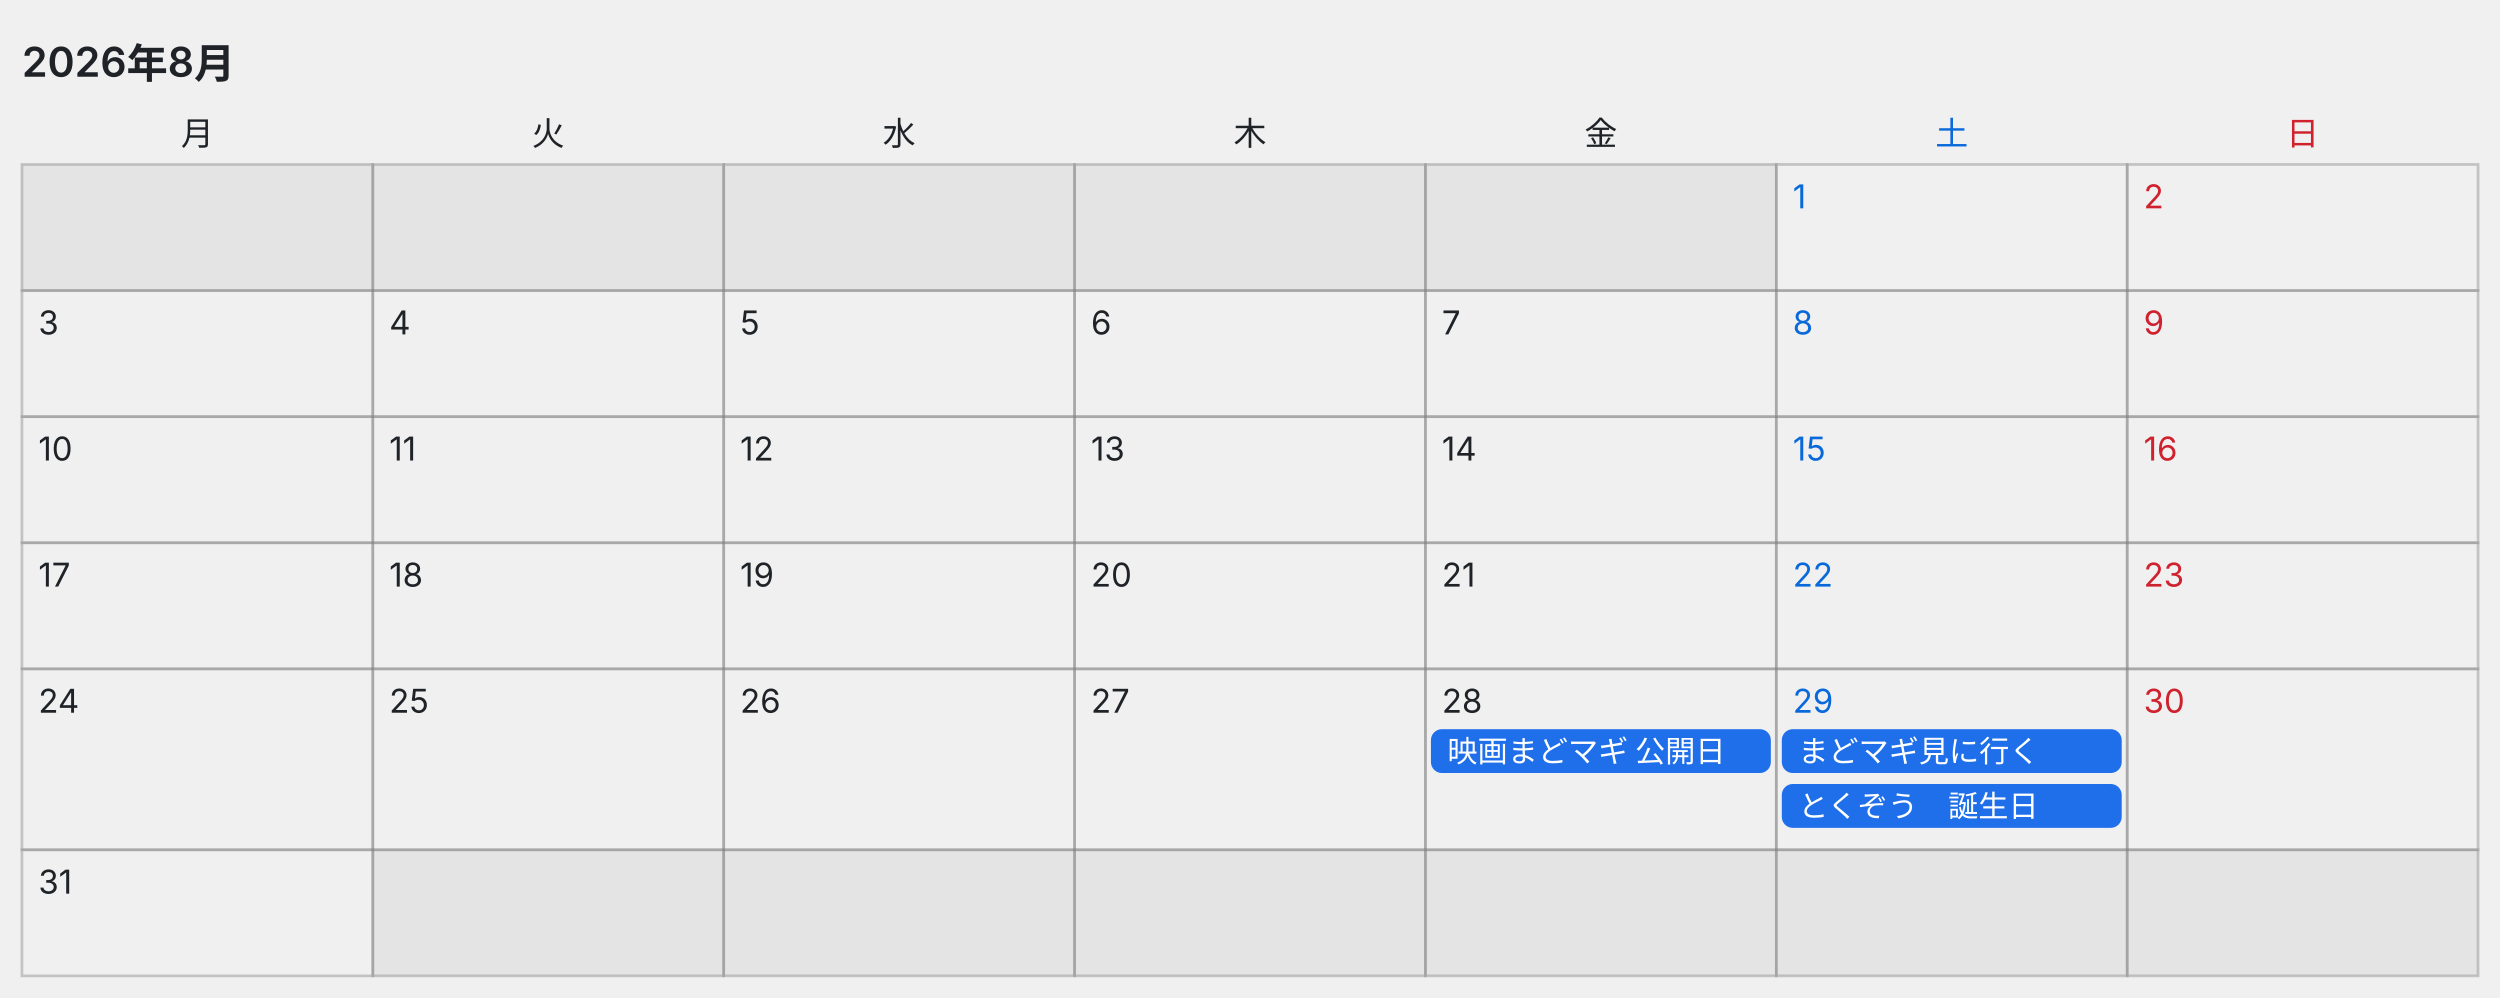
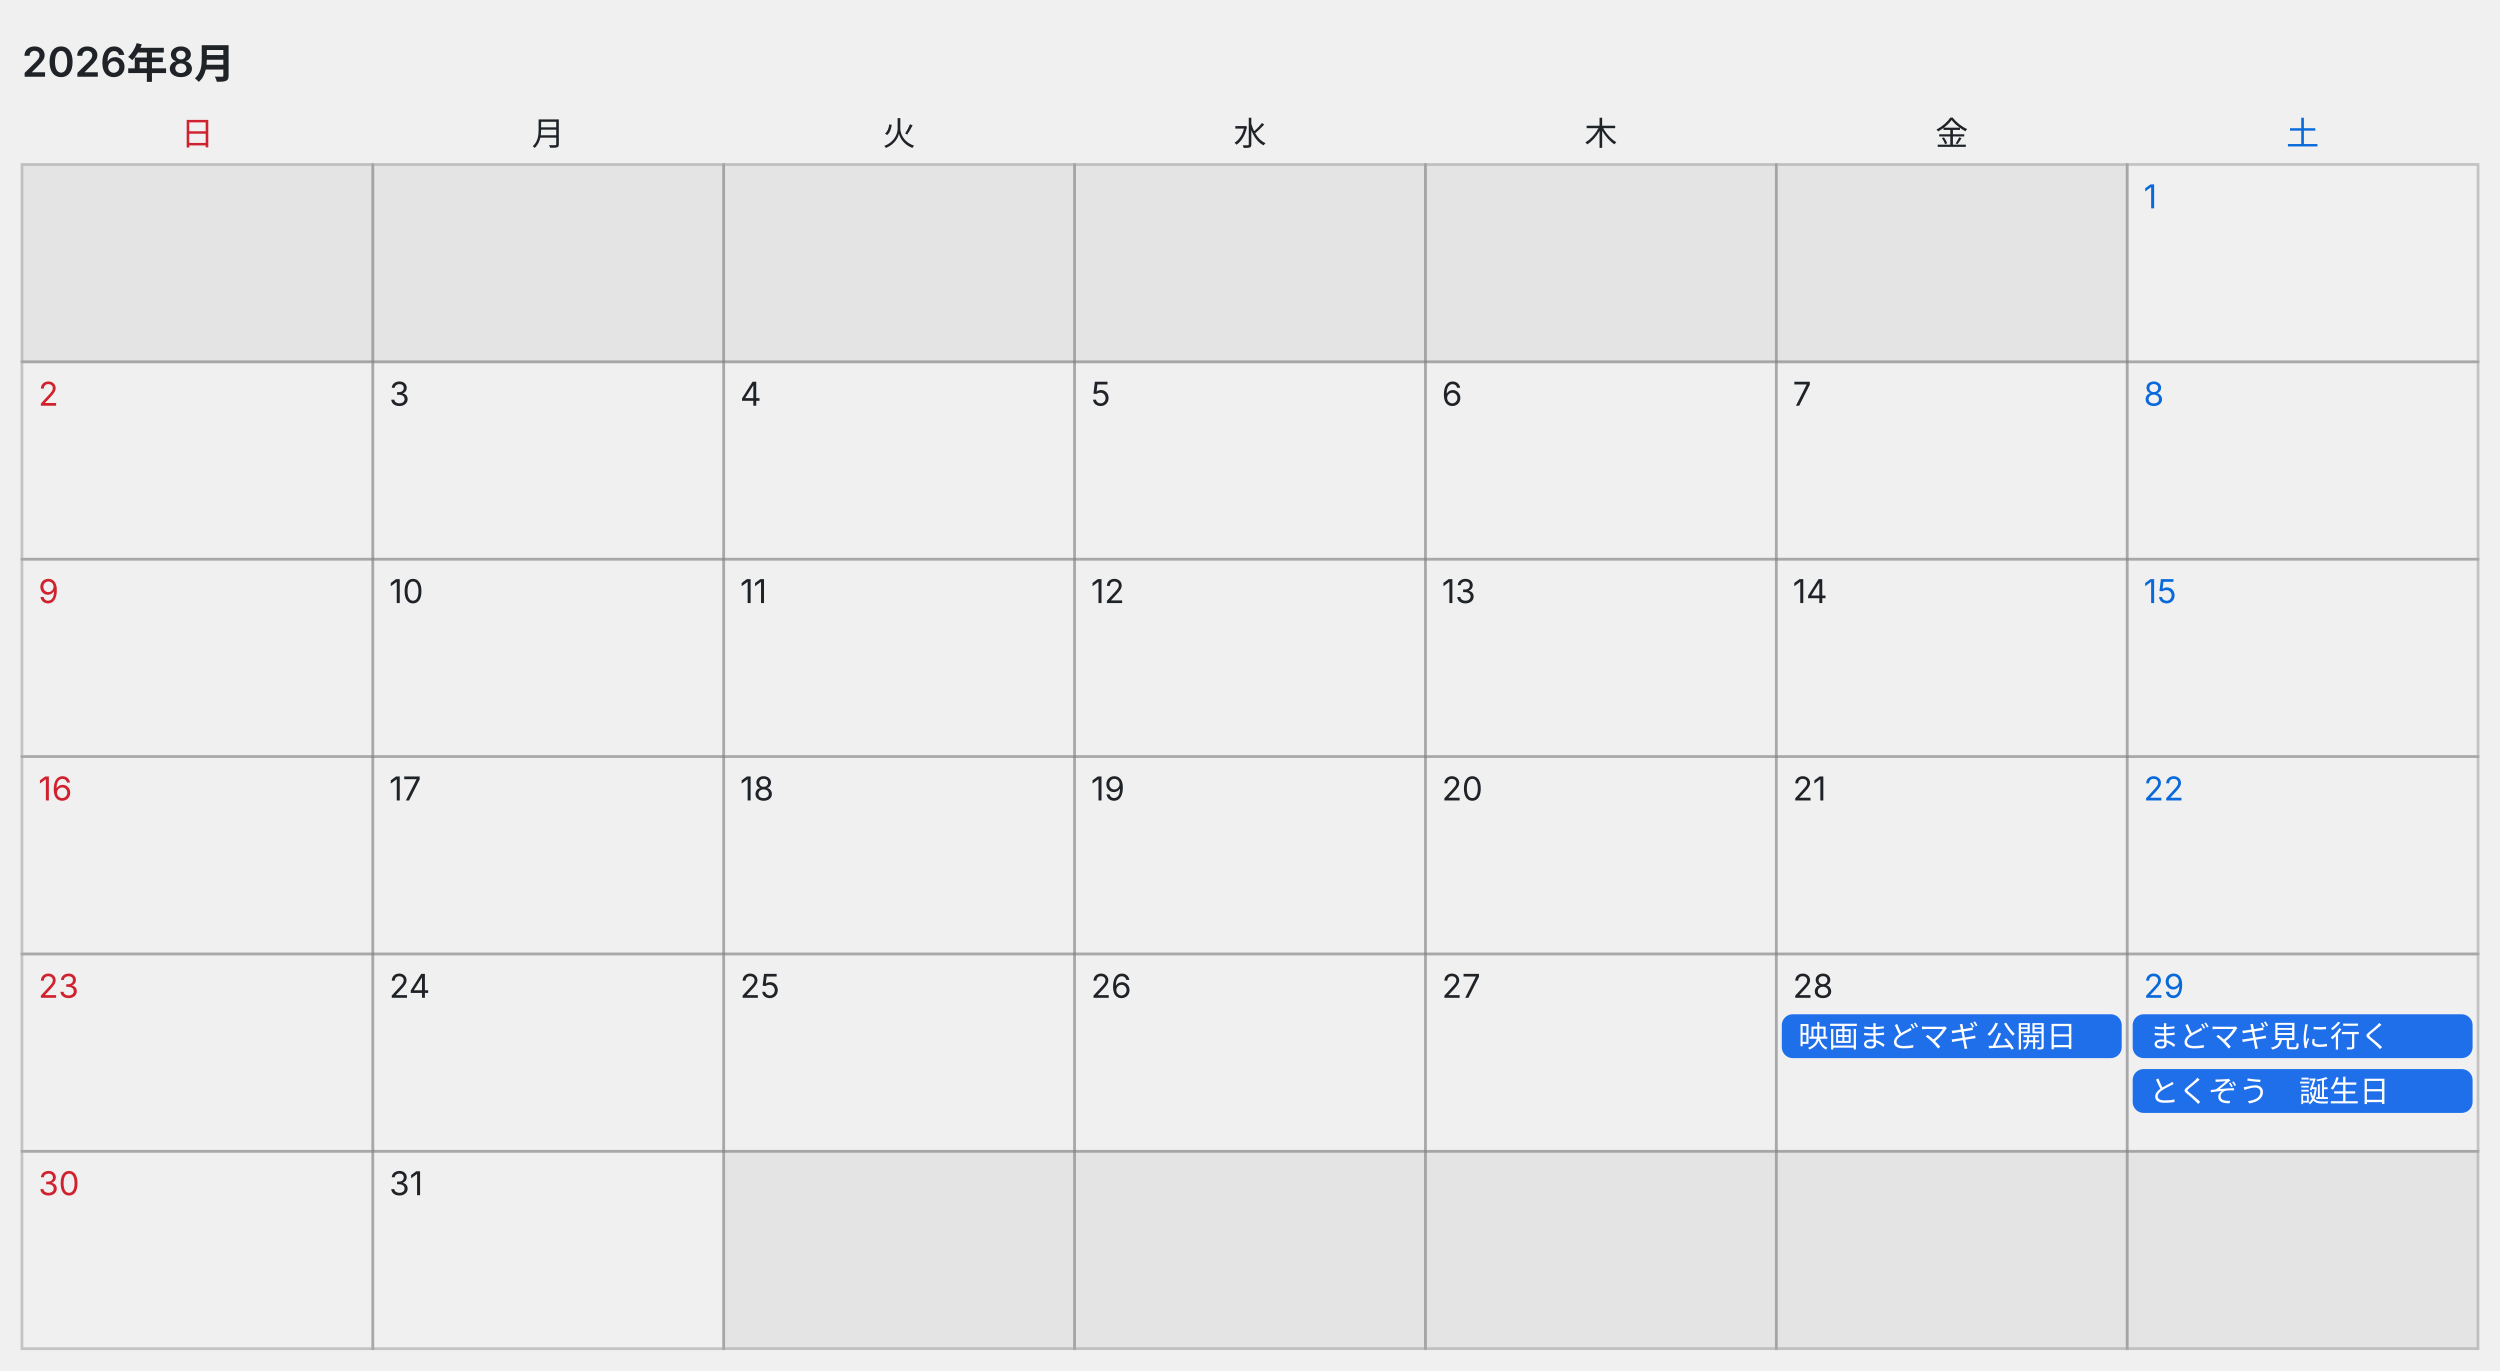
- <svg xmlns="http://www.w3.org/2000/svg" width="912" height="364" viewBox="0 0 912 364" role="img" aria-label="カレンダー 2026年8月">
+ <svg xmlns="http://www.w3.org/2000/svg" width="912" height="500" viewBox="0 0 912 500" role="img" aria-label="カレンダー 2026年8月">
  <style>
  text { font-family: -apple-system, "Segoe UI", "Hiragino Sans", "Noto Sans JP", Meiryo, sans-serif; font-size: 12px; fill: #1f2328; }
  .title { font-size: 15px; font-weight: 600; }
  .cell { fill: none; stroke: #808080; stroke-opacity: 0.4; }
  .out { fill: #808080; fill-opacity: 0.1; stroke: #808080; stroke-opacity: 0.4; }
  .sat { fill: #0969da; }
  .sun { fill: #cf222e; }
  .bar { fill: #1f6feb; }
  .bar-text { font-size: 11px; fill: #ffffff; }
  @media (prefers-color-scheme: dark) {
    text { fill: #e6edf3; }
    .sat { fill: #4493f8; }
    .sun { fill: #f85149; }
  }
</style>
  <text x="8" y="28" class="title">2026年8月</text>
-   <text x="72" y="53" text-anchor="middle">月</text>
-   <text x="200" y="53" text-anchor="middle">火</text>
-   <text x="328" y="53" text-anchor="middle">水</text>
-   <text x="456" y="53" text-anchor="middle">木</text>
-   <text x="584" y="53" text-anchor="middle">金</text>
-   <text x="712" y="53" text-anchor="middle" class="sat">土</text>
-   <text x="840" y="53" text-anchor="middle" class="sun">日</text>
-   <rect x="8" y="60" width="128" height="46" class="out" />
-   <rect x="136" y="60" width="128" height="46" class="out" />
-   <rect x="264" y="60" width="128" height="46" class="out" />
-   <rect x="392" y="60" width="128" height="46" class="out" />
-   <rect x="520" y="60" width="128" height="46" class="out" />
-   <rect x="648" y="60" width="128" height="46" class="cell" />
-   <text x="654" y="76" class="sat">1</text>
-   <rect x="776" y="60" width="128" height="46" class="cell" />
-   <text x="782" y="76" class="sun">2</text>
-   <rect x="8" y="106" width="128" height="46" class="cell" />
-   <text x="14" y="122">3</text>
-   <rect x="136" y="106" width="128" height="46" class="cell" />
-   <text x="142" y="122">4</text>
-   <rect x="264" y="106" width="128" height="46" class="cell" />
-   <text x="270" y="122">5</text>
-   <rect x="392" y="106" width="128" height="46" class="cell" />
-   <text x="398" y="122">6</text>
-   <rect x="520" y="106" width="128" height="46" class="cell" />
-   <text x="526" y="122">7</text>
-   <rect x="648" y="106" width="128" height="46" class="cell" />
-   <text x="654" y="122" class="sat">8</text>
-   <rect x="776" y="106" width="128" height="46" class="cell" />
-   <text x="782" y="122" class="sun">9</text>
-   <rect x="8" y="152" width="128" height="46" class="cell" />
-   <text x="14" y="168">10</text>
-   <rect x="136" y="152" width="128" height="46" class="cell" />
-   <text x="142" y="168">11</text>
-   <rect x="264" y="152" width="128" height="46" class="cell" />
-   <text x="270" y="168">12</text>
-   <rect x="392" y="152" width="128" height="46" class="cell" />
-   <text x="398" y="168">13</text>
-   <rect x="520" y="152" width="128" height="46" class="cell" />
-   <text x="526" y="168">14</text>
-   <rect x="648" y="152" width="128" height="46" class="cell" />
-   <text x="654" y="168" class="sat">15</text>
-   <rect x="776" y="152" width="128" height="46" class="cell" />
-   <text x="782" y="168" class="sun">16</text>
-   <rect x="8" y="198" width="128" height="46" class="cell" />
-   <text x="14" y="214">17</text>
-   <rect x="136" y="198" width="128" height="46" class="cell" />
-   <text x="142" y="214">18</text>
-   <rect x="264" y="198" width="128" height="46" class="cell" />
-   <text x="270" y="214">19</text>
-   <rect x="392" y="198" width="128" height="46" class="cell" />
-   <text x="398" y="214">20</text>
-   <rect x="520" y="198" width="128" height="46" class="cell" />
-   <text x="526" y="214">21</text>
-   <rect x="648" y="198" width="128" height="46" class="cell" />
-   <text x="654" y="214" class="sat">22</text>
-   <rect x="776" y="198" width="128" height="46" class="cell" />
-   <text x="782" y="214" class="sun">23</text>
-   <rect x="8" y="244" width="128" height="66" class="cell" />
-   <text x="14" y="260">24</text>
-   <rect x="136" y="244" width="128" height="66" class="cell" />
-   <text x="142" y="260">25</text>
-   <rect x="264" y="244" width="128" height="66" class="cell" />
-   <text x="270" y="260">26</text>
-   <rect x="392" y="244" width="128" height="66" class="cell" />
-   <text x="398" y="260">27</text>
-   <rect x="520" y="244" width="128" height="66" class="cell" />
-   <text x="526" y="260">28</text>
-   <rect x="648" y="244" width="128" height="66" class="cell" />
-   <text x="654" y="260" class="sat">29</text>
-   <rect x="776" y="244" width="128" height="66" class="cell" />
-   <text x="782" y="260" class="sun">30</text>
-   <svg x="522" y="266" width="124" height="16">
+   <text x="72" y="53" text-anchor="middle" class="sun">日</text>
+   <text x="200" y="53" text-anchor="middle">月</text>
+   <text x="328" y="53" text-anchor="middle">火</text>
+   <text x="456" y="53" text-anchor="middle">水</text>
+   <text x="584" y="53" text-anchor="middle">木</text>
+   <text x="712" y="53" text-anchor="middle">金</text>
+   <text x="840" y="53" text-anchor="middle" class="sat">土</text>
+   <rect x="8" y="60" width="128" height="72" class="out" />
+   <rect x="136" y="60" width="128" height="72" class="out" />
+   <rect x="264" y="60" width="128" height="72" class="out" />
+   <rect x="392" y="60" width="128" height="72" class="out" />
+   <rect x="520" y="60" width="128" height="72" class="out" />
+   <rect x="648" y="60" width="128" height="72" class="out" />
+   <rect x="776" y="60" width="128" height="72" class="cell" />
+   <text x="782" y="76" class="sat">1</text>
+   <rect x="8" y="132" width="128" height="72" class="cell" />
+   <text x="14" y="148" class="sun">2</text>
+   <rect x="136" y="132" width="128" height="72" class="cell" />
+   <text x="142" y="148">3</text>
+   <rect x="264" y="132" width="128" height="72" class="cell" />
+   <text x="270" y="148">4</text>
+   <rect x="392" y="132" width="128" height="72" class="cell" />
+   <text x="398" y="148">5</text>
+   <rect x="520" y="132" width="128" height="72" class="cell" />
+   <text x="526" y="148">6</text>
+   <rect x="648" y="132" width="128" height="72" class="cell" />
+   <text x="654" y="148">7</text>
+   <rect x="776" y="132" width="128" height="72" class="cell" />
+   <text x="782" y="148" class="sat">8</text>
+   <rect x="8" y="204" width="128" height="72" class="cell" />
+   <text x="14" y="220" class="sun">9</text>
+   <rect x="136" y="204" width="128" height="72" class="cell" />
+   <text x="142" y="220">10</text>
+   <rect x="264" y="204" width="128" height="72" class="cell" />
+   <text x="270" y="220">11</text>
+   <rect x="392" y="204" width="128" height="72" class="cell" />
+   <text x="398" y="220">12</text>
+   <rect x="520" y="204" width="128" height="72" class="cell" />
+   <text x="526" y="220">13</text>
+   <rect x="648" y="204" width="128" height="72" class="cell" />
+   <text x="654" y="220">14</text>
+   <rect x="776" y="204" width="128" height="72" class="cell" />
+   <text x="782" y="220" class="sat">15</text>
+   <rect x="8" y="276" width="128" height="72" class="cell" />
+   <text x="14" y="292" class="sun">16</text>
+   <rect x="136" y="276" width="128" height="72" class="cell" />
+   <text x="142" y="292">17</text>
+   <rect x="264" y="276" width="128" height="72" class="cell" />
+   <text x="270" y="292">18</text>
+   <rect x="392" y="276" width="128" height="72" class="cell" />
+   <text x="398" y="292">19</text>
+   <rect x="520" y="276" width="128" height="72" class="cell" />
+   <text x="526" y="292">20</text>
+   <rect x="648" y="276" width="128" height="72" class="cell" />
+   <text x="654" y="292">21</text>
+   <rect x="776" y="276" width="128" height="72" class="cell" />
+   <text x="782" y="292" class="sat">22</text>
+   <rect x="8" y="348" width="128" height="72" class="cell" />
+   <text x="14" y="364" class="sun">23</text>
+   <rect x="136" y="348" width="128" height="72" class="cell" />
+   <text x="142" y="364">24</text>
+   <rect x="264" y="348" width="128" height="72" class="cell" />
+   <text x="270" y="364">25</text>
+   <rect x="392" y="348" width="128" height="72" class="cell" />
+   <text x="398" y="364">26</text>
+   <rect x="520" y="348" width="128" height="72" class="cell" />
+   <text x="526" y="364">27</text>
+   <rect x="648" y="348" width="128" height="72" class="cell" />
+   <text x="654" y="364">28</text>
+   <rect x="776" y="348" width="128" height="72" class="cell" />
+   <text x="782" y="364" class="sat">29</text>
+   <svg x="650" y="370" width="124" height="16">
    <rect width="124" height="16" rx="4" class="bar" />
    <text x="6" y="12" class="bar-text">映画まどマギ 公開日</text>
  </svg>
-   <svg x="650" y="266" width="124" height="16">
+   <svg x="778" y="370" width="124" height="16">
    <rect width="124" height="16" rx="4" class="bar" />
    <text x="6" y="12" class="bar-text">まどマギ見に行く</text>
  </svg>
-   <svg x="650" y="286" width="124" height="16">
+   <svg x="778" y="390" width="124" height="16">
    <rect width="124" height="16" rx="4" class="bar" />
    <text x="6" y="12" class="bar-text">とくぞう　誕生日</text>
  </svg>
-   <rect x="8" y="310" width="128" height="46" class="cell" />
-   <text x="14" y="326">31</text>
-   <rect x="136" y="310" width="128" height="46" class="out" />
-   <rect x="264" y="310" width="128" height="46" class="out" />
-   <rect x="392" y="310" width="128" height="46" class="out" />
-   <rect x="520" y="310" width="128" height="46" class="out" />
-   <rect x="648" y="310" width="128" height="46" class="out" />
-   <rect x="776" y="310" width="128" height="46" class="out" />
+   <rect x="8" y="420" width="128" height="72" class="cell" />
+   <text x="14" y="436" class="sun">30</text>
+   <rect x="136" y="420" width="128" height="72" class="cell" />
+   <text x="142" y="436">31</text>
+   <rect x="264" y="420" width="128" height="72" class="out" />
+   <rect x="392" y="420" width="128" height="72" class="out" />
+   <rect x="520" y="420" width="128" height="72" class="out" />
+   <rect x="648" y="420" width="128" height="72" class="out" />
+   <rect x="776" y="420" width="128" height="72" class="out" />
</svg>
